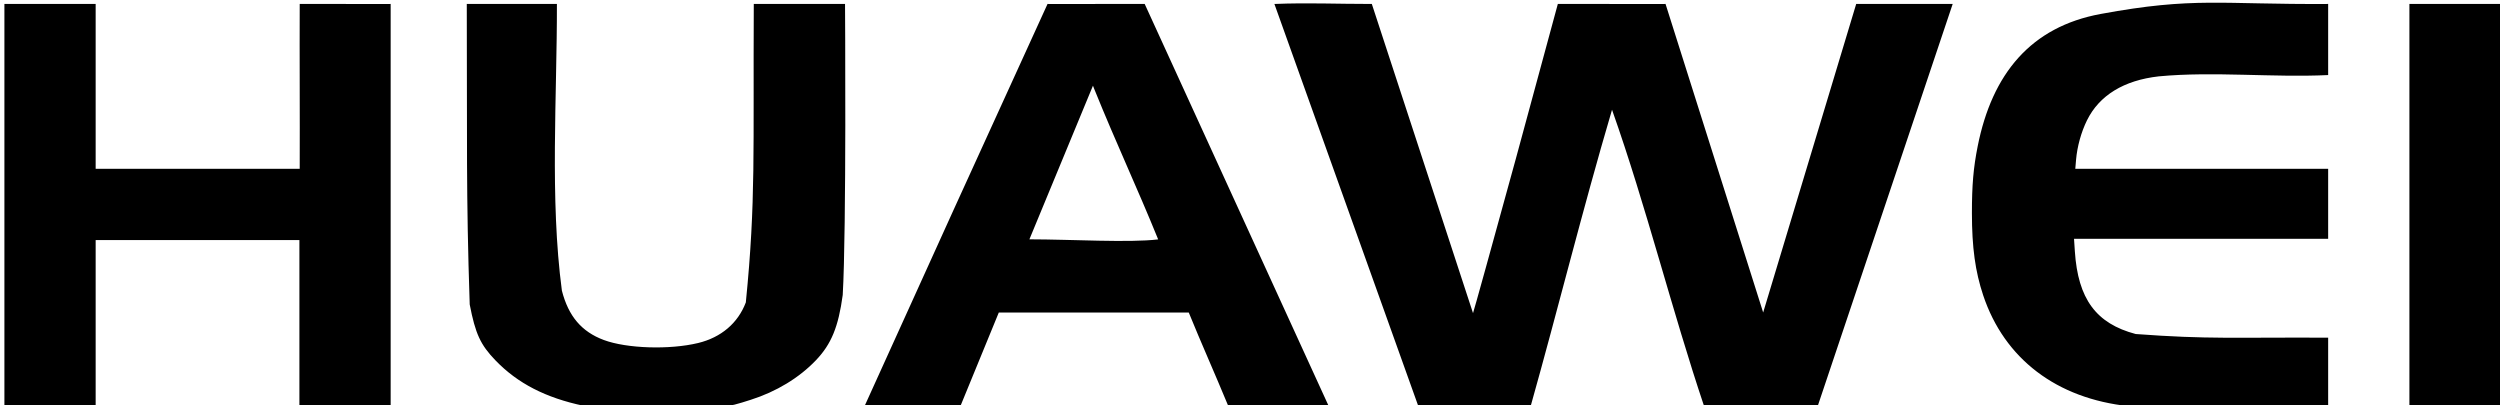
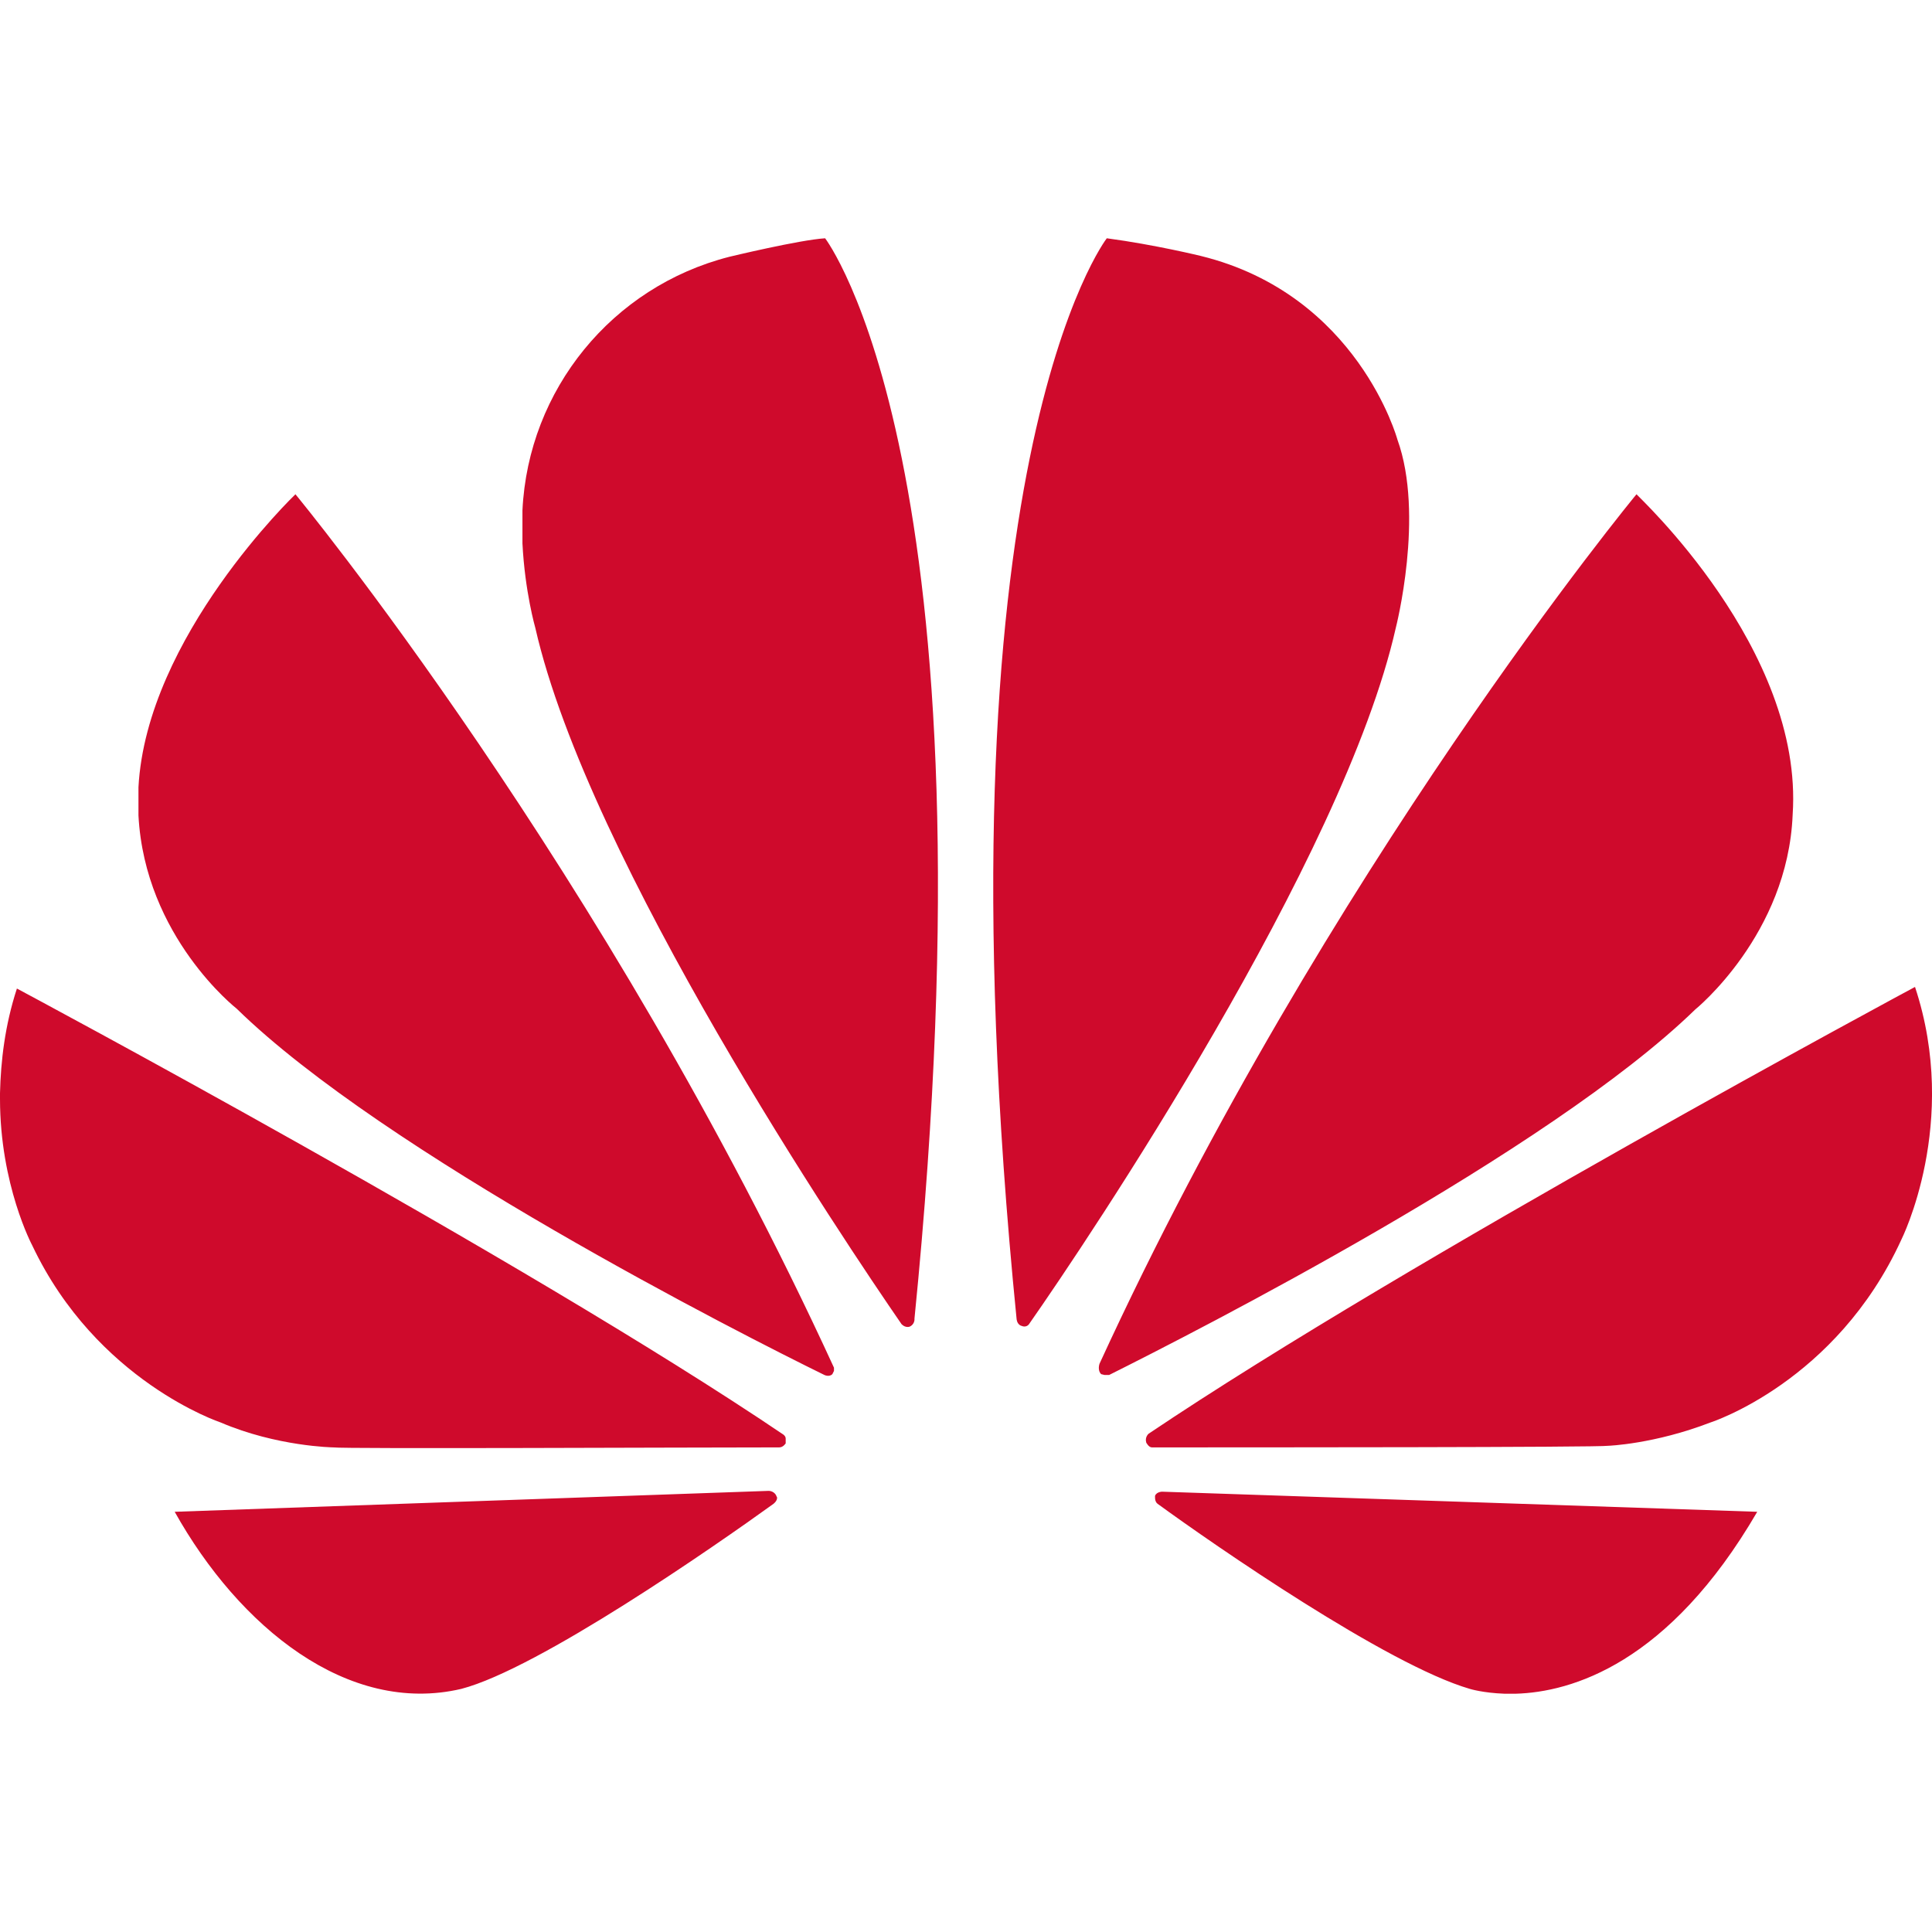
- <svg xmlns="http://www.w3.org/2000/svg" version="1.1" id="svg1672" width="2000" height="324" viewBox="0 0 2000 324">
-   <defs id="defs1676" />
-   <path style="fill:#000000" d="m 466.896,324.634 c -30.314,-6.37 -52.807,-17.957 -70.512,-36.324 -12.044,-12.495 -16.076,-21.248 -20.616,-44.759 -2.965,-88.78 -1.966,-131.072 -2.342,-240.378 h 72.1 c 0.156,73.129 -5.77,155.947 3.991,229.378 5.249,20.438 15.771,32.823 33.509,39.44 18.378,6.856 52.667,7.953 75.5,2.416 18.402,-4.462 31.842,-15.906 38.137,-32.475 8.141,-81.467 5.751,-120.388 6.363,-238.759 h 73 c 0,0 1.2,181.379 -1.845,232.789 -3.449,25.513 -9.102,39.3 -21.405,52.206 -13.412,14.069 -31.727,25.178 -52.25,31.691 -20.825,6.609 -19.921,6.525 -73.5,6.833 -48.077,0.276 -49.21,0.237 -60.13,-2.057 z M 3.525,3.173 H 76.525 V 135.051 H 239.768 c 0.171,-43.5 -0.171,-88.378 0,-131.878 24.167,-0.175 48.591,0.175 72.757,0 V 326.051 h -73 v -134 H 76.525 v 134 H 3.525 Z M 691.516,325.176 c 51.28,-113.336 90.839,-200.23 146.509,-322.003 25.91,0.165 51.82,-0.165 77.73,0 L 1063.101,325.176 c -27.096,3.762 -42.176,0 -80.316,0 -11.37,-27.47 -21.798,-50.666 -31.759,-75.122 -50.667,-6.7e-4 -101.333,-0.001 -152,-0.002 l -30.819,75.124 c -24.302,-1.909 -52.942,3.493 -76.69,0 z M 926.525,191.515 C 909.276,149.044 893.631,116.222 875.337,71.051 l -0.972,-2.5 -50.84,122.909 c 33.905,0.037 79.565,2.87 103,0.055 z M 1019.525,3.173 c 27.426,-1.102 48.369,0 77.939,0 l 80.95,247.323 c 0.284,-0.284 15.666,-55.738 34.182,-123.231 L 1246.261,3.173 c 28.724,-0.174 50.756,0.174 86.172,0 L 1410.53,249.989 1484.953,3.173 h 77.194 L 1453.805,325.931 c -30.065,0.173 -60.131,-0.173 -90.196,0 -26.37,-78.431 -46.426,-160.255 -73.991,-238.135 -24.029,81.542 -42.877,158.248 -65.371,238.135 h -89.229 z M 1703.142,324.953 c -57.835,-6.1 -99.632,-37.896 -116.589,-88.692 -6.368,-19.076 -9.008,-38.329 -9.019,-65.786 -0.01,-22.385 1.183,-36.227 4.604,-53.424 11.559,-58.106 42.56,-95.575 98.403,-105.883 75.126,-13.868 95.539,-7.46 181.985,-7.995 V 60.051 c -44.341,2.111 -91.487,-3.115 -135.5,1.032 -27.931,3.153 -47.635,15.229 -57.457,35.217 -4.624,9.409 -7.819,20.953 -8.718,31.5 l -0.618,7.25 h 202.293 v 56 h -203.301 l 0.653,9.963 c 2.499,38.134 16.966,57.812 48.672,66.203 58.605,4.349 78.56,2.569 153.976,2.92 v 55.914 c -52.325,-2.428 -116.285,-1.3 -159.383,-1.098 z M 1927.525,3.173 h 75 V 326.051 h -75 z" id="path1682" />
+ <svg xmlns="http://www.w3.org/2000/svg" role="img" viewBox="0 0 24 24">
+   <path fill="#CF0A2C" d="M3.67 6.14S1.82 7.91 1.72 9.78v.35c.08 1.51 1.22 2.4 1.22 2.4 1.83 1.79 6.26 4.04 7.3 4.55 0 0 .06.03.1-.01l.02-.04v-.04C7.52 10.8 3.67 6.14 3.67 6.14zM9.65 18.6c-.02-.08-.1-.08-.1-.08l-7.38.26c.8 1.43 2.15 2.53 3.56 2.2.96-.25 3.16-1.78 3.88-2.3.06-.05.04-.09.04-.09zm.08-.78C6.49 15.63.21 12.28.21 12.28c-.15.46-.2.9-.21 1.3v.07c0 1.07.4 1.82.4 1.82.8 1.69 2.34 2.2 2.34 2.2.7.3 1.4.31 1.4.31.12.02 4.4 0 5.54 0 .05 0 .08-.05.08-.05v-.06c0-.03-.03-.05-.03-.05zM9.06 3.19a3.42 3.42 0 00-2.57 3.15v.41c.03.6.16 1.05.16 1.05.66 2.9 3.86 7.65 4.55 8.65.05.05.1.03.1.03a.1.1 0 00.06-.1c1.06-10.6-1.11-13.42-1.11-13.42-.32.02-1.19.23-1.19.23zm8.299 2.27s-.49-1.8-2.44-2.28c0 0-.57-.14-1.17-.22 0 0-2.18 2.81-1.12 13.43.01.07.06.08.06.08.07.03.1-.03.1-.03.72-1.03 3.9-5.76 4.55-8.64 0 0 .36-1.4.02-2.34zm-2.92 13.07s-.07 0-.09.05c0 0-.01.07.03.1.7.51 2.85 2 3.88 2.3 0 0 .16.05.43.06h.14c.69-.02 1.9-.37 3-2.26l-7.4-.25zm7.83-8.41c.14-2.06-1.94-3.97-1.94-3.98 0 0-3.85 4.66-6.67 10.8 0 0-.03.08.02.13l.04.01h.06c1.06-.53 5.46-2.77 7.28-4.54 0 0 1.15-.93 1.21-2.42zm1.52 2.14s-6.28 3.37-9.52 5.55c0 0-.05.04-.03.11 0 0 .03.06.07.06 1.16 0 5.56 0 5.67-.02 0 0 .57-.02 1.27-.29 0 0 1.56-.5 2.37-2.27 0 0 .73-1.45.17-3.14z" />
</svg>
